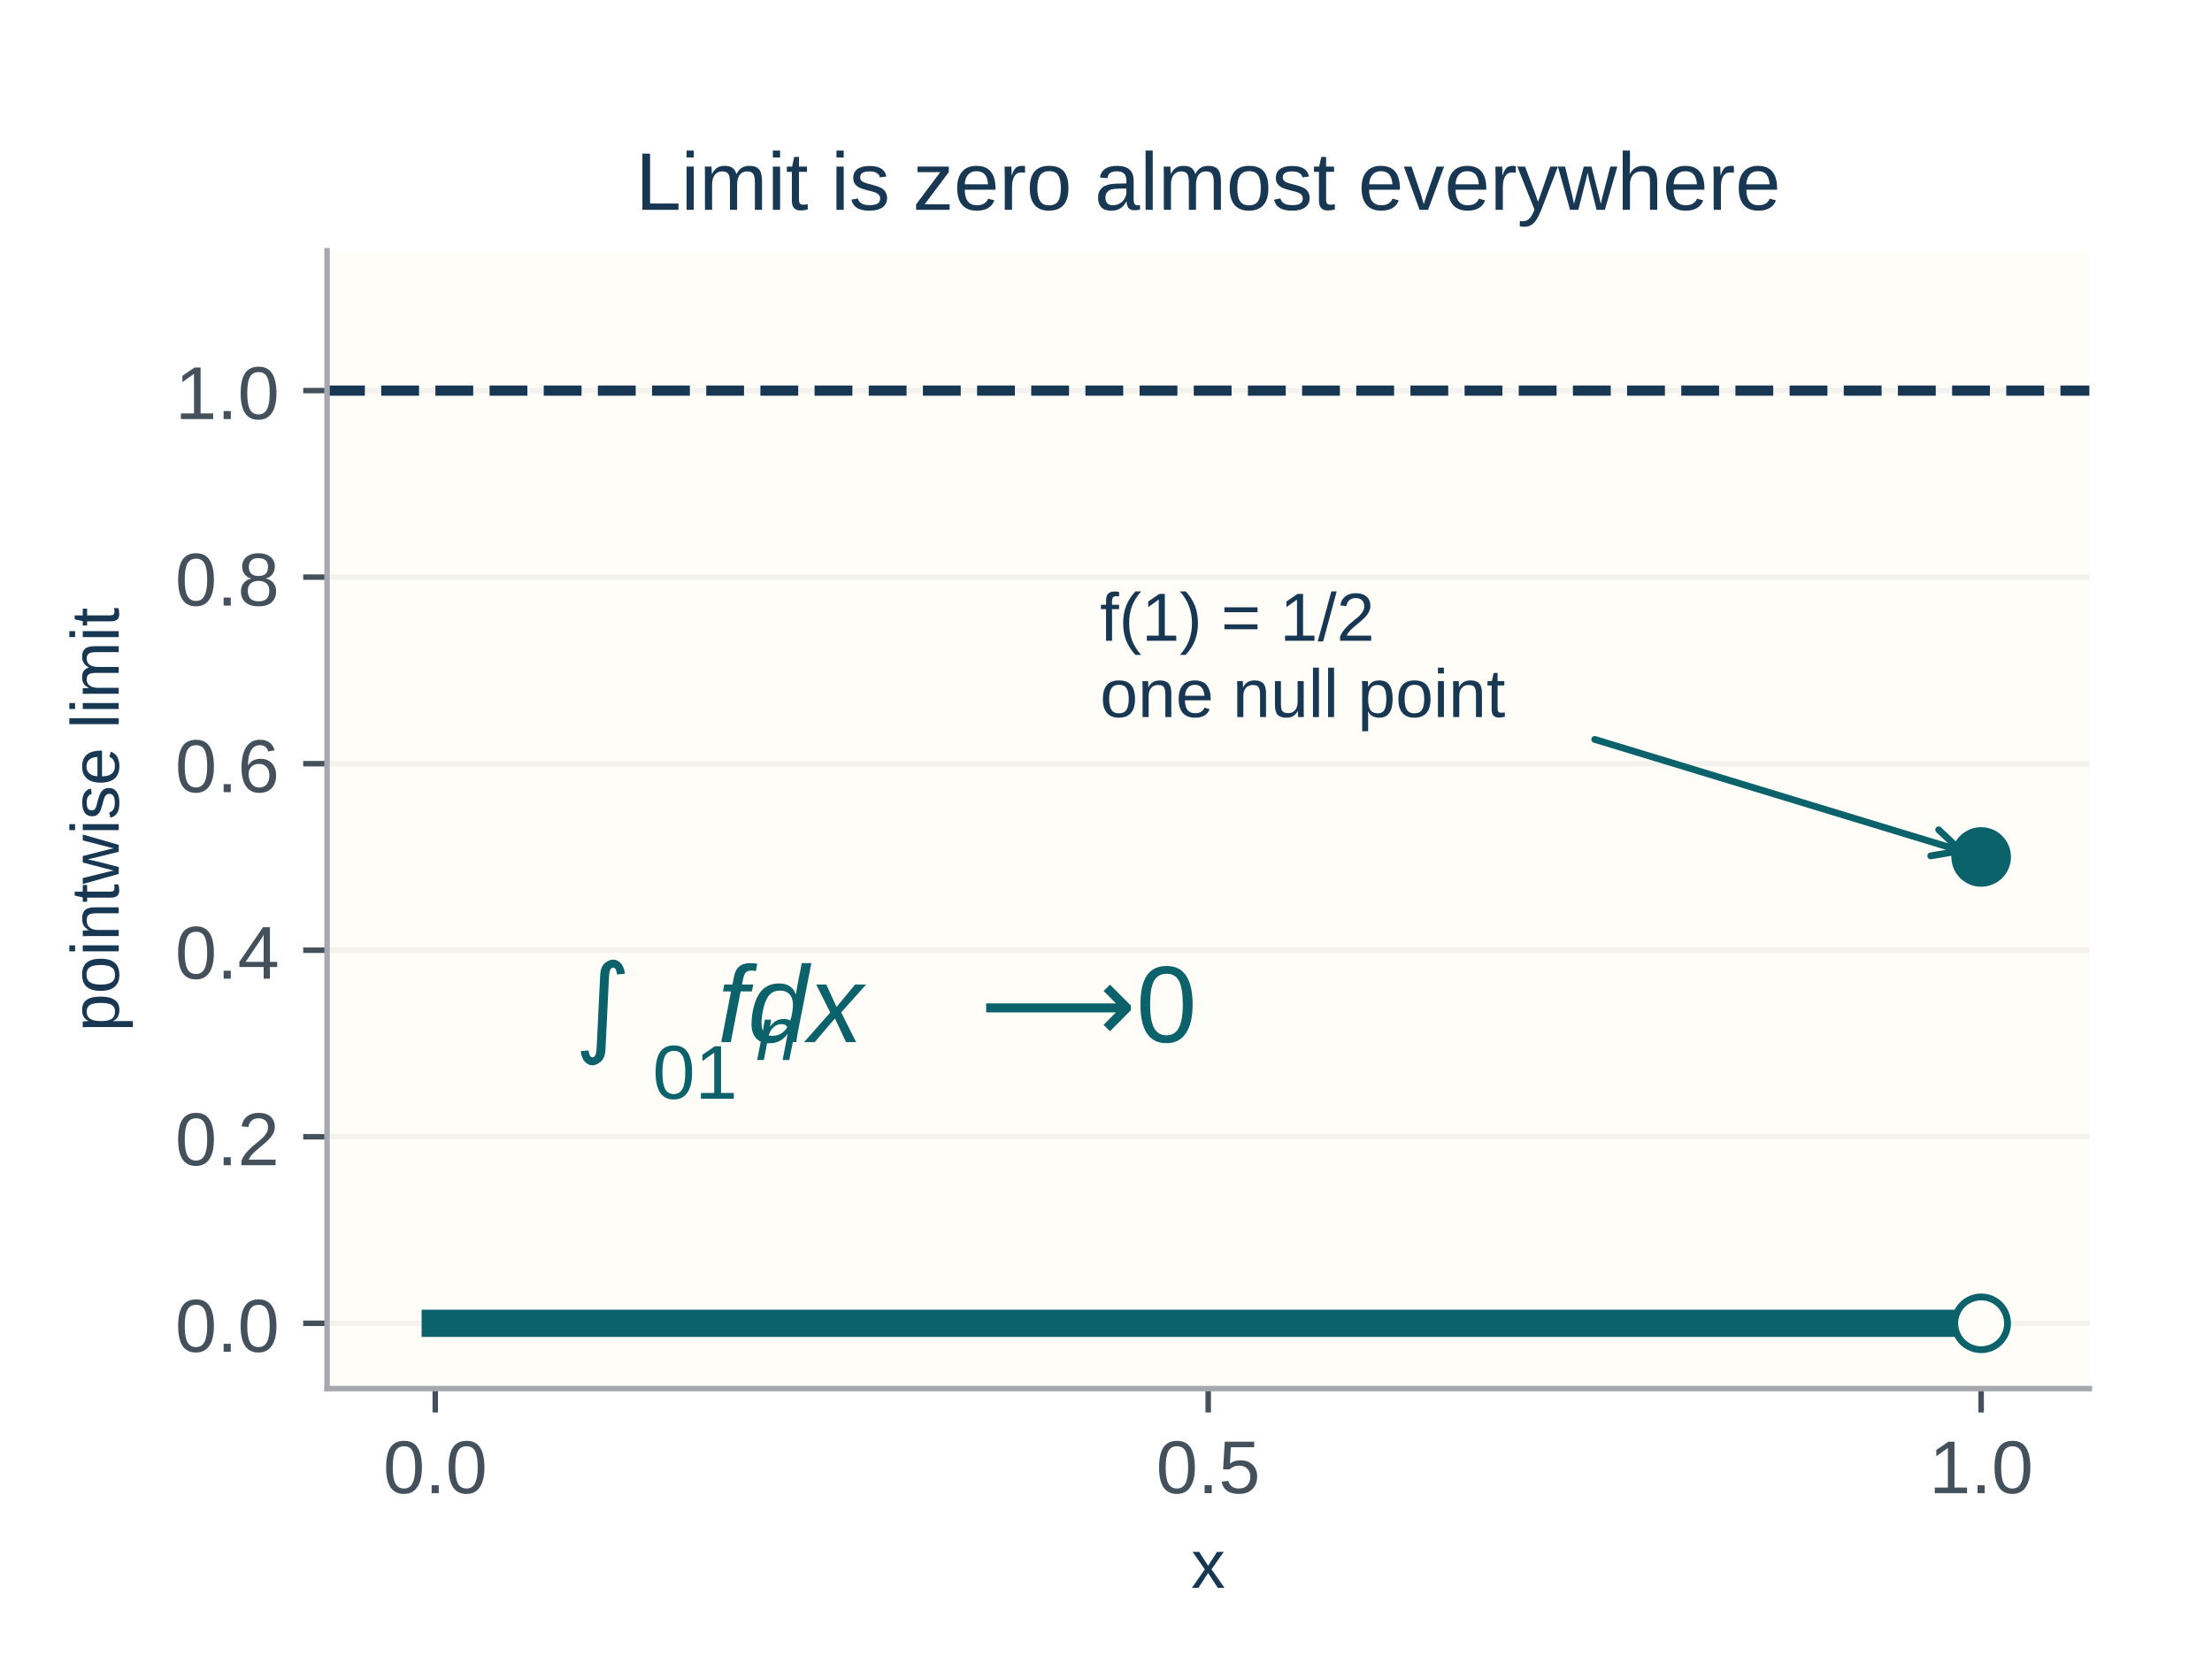
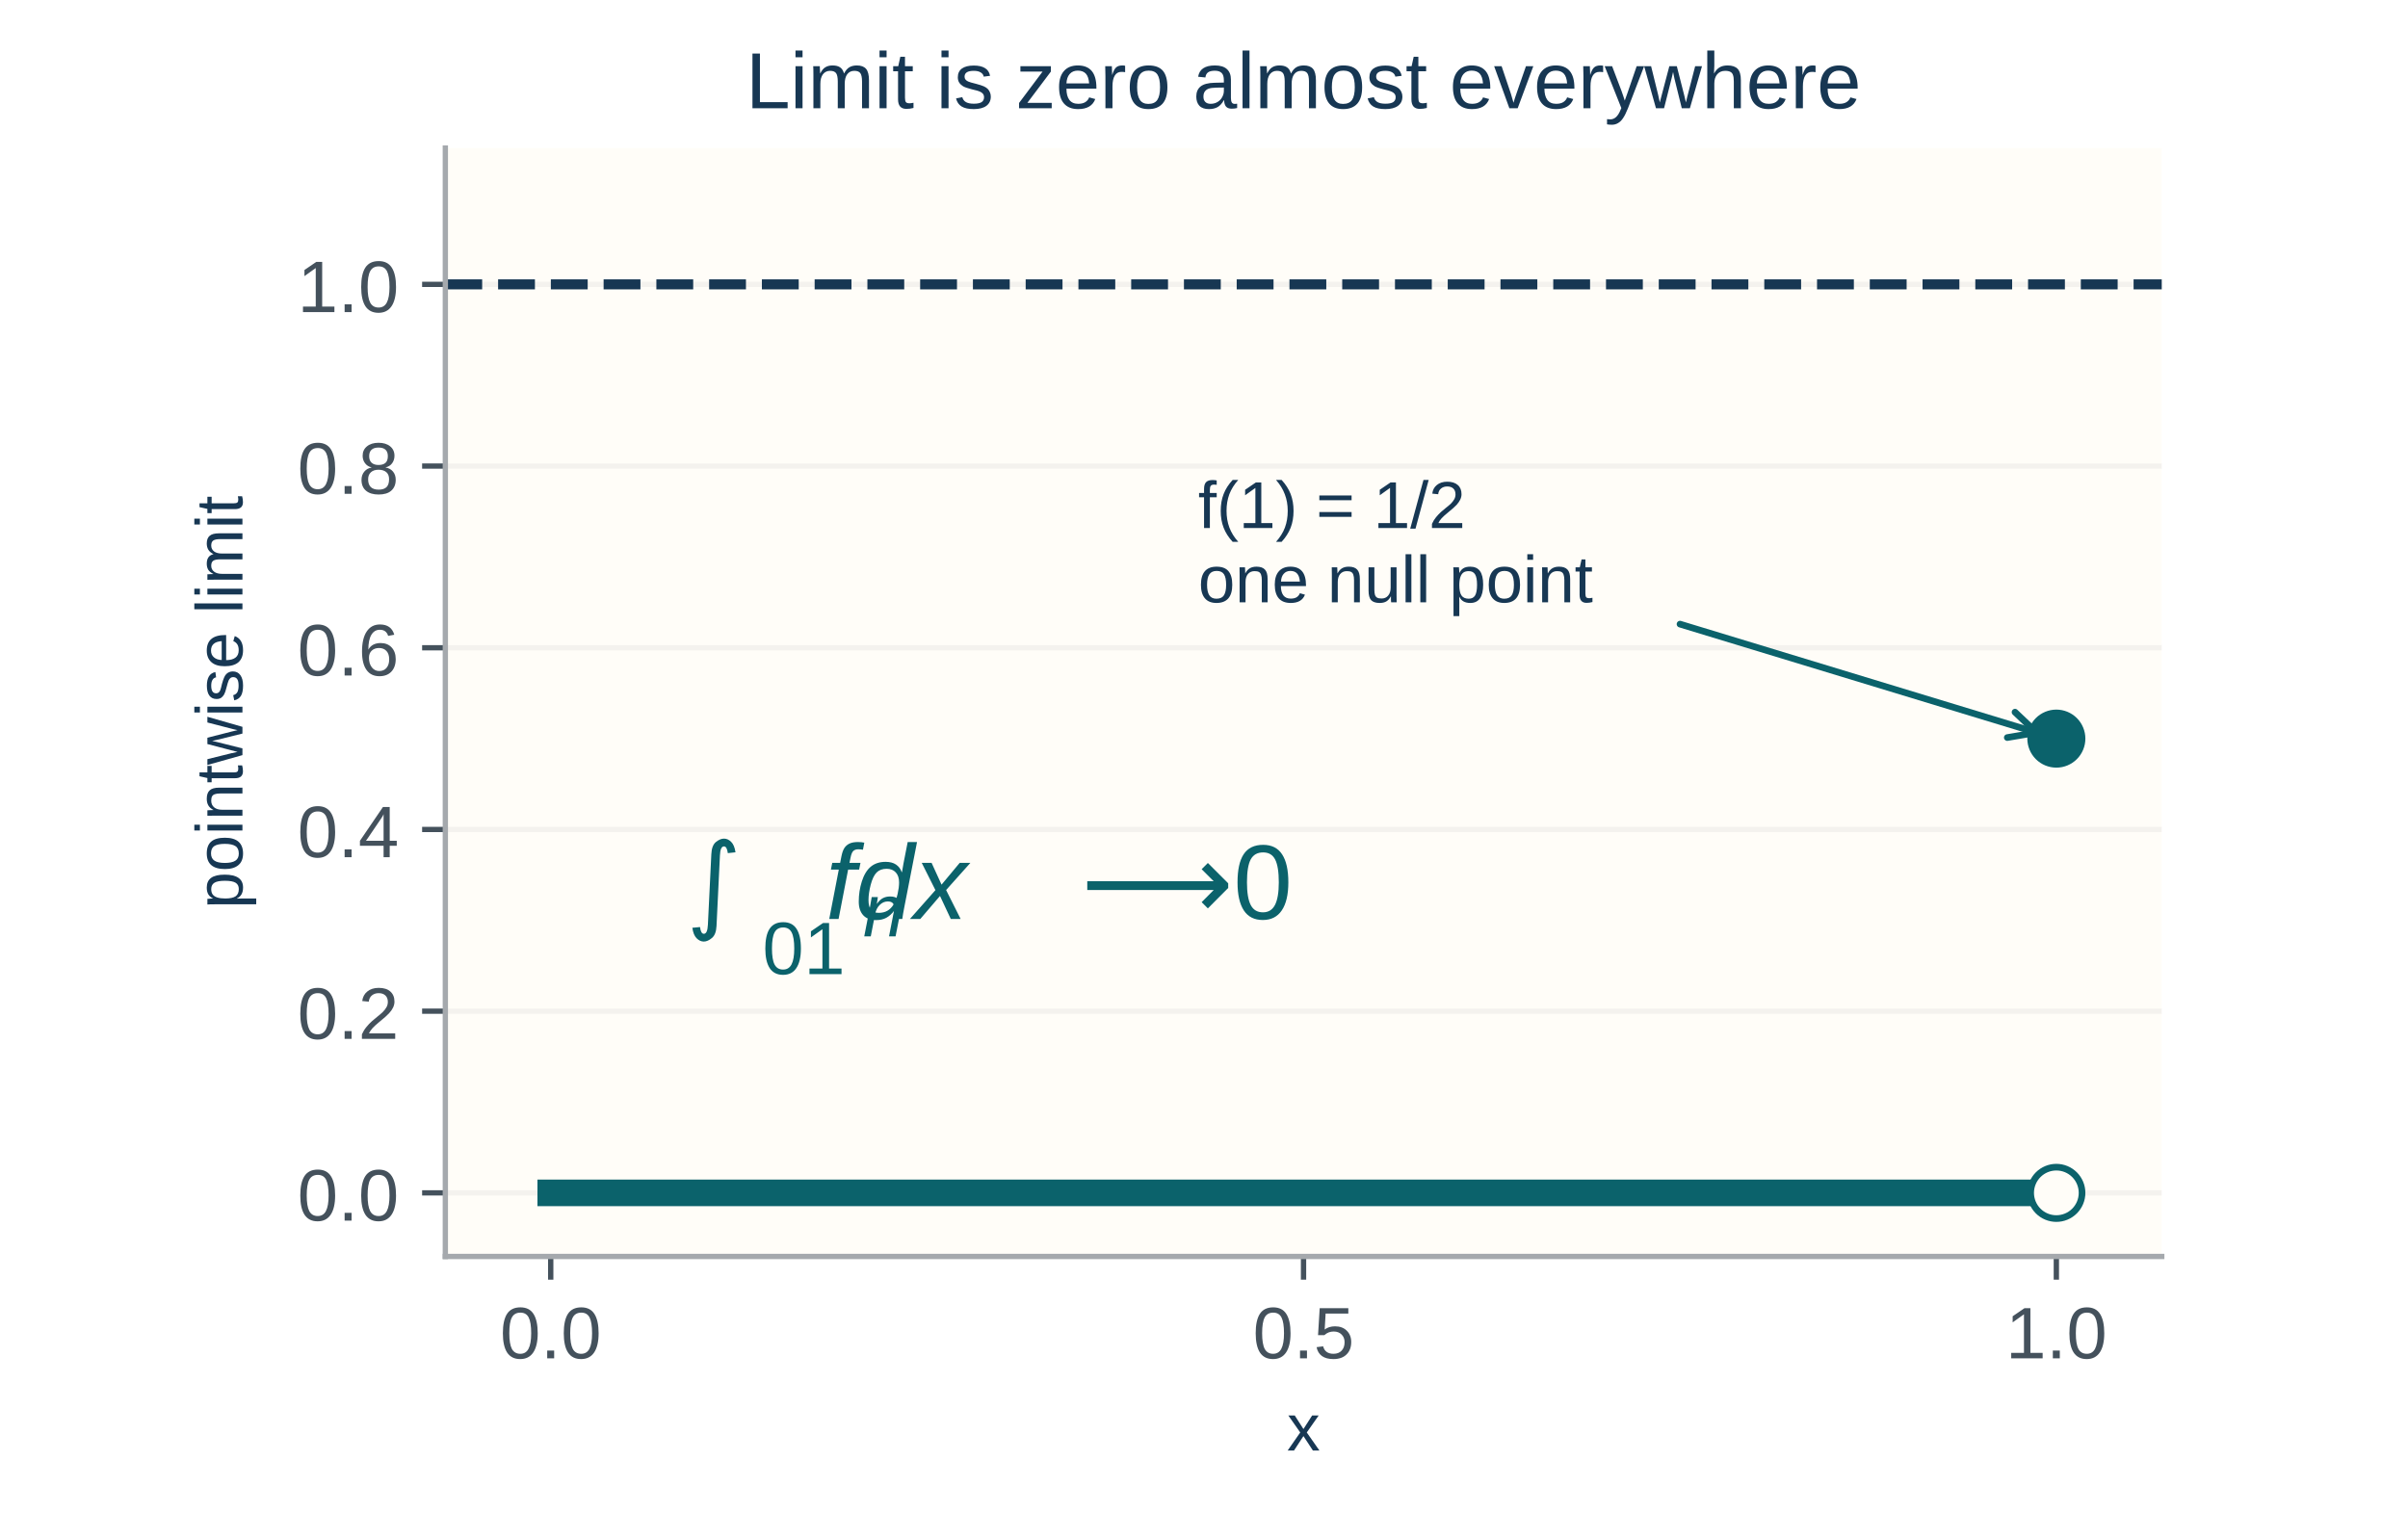
- <svg xmlns="http://www.w3.org/2000/svg" xmlns:xlink="http://www.w3.org/1999/xlink" version="1.1" viewBox="341.368 28 324.644 246.364" width="324.644" height="246.364">
+ <svg xmlns="http://www.w3.org/2000/svg" xmlns:xlink="http://www.w3.org/1999/xlink" version="1.1" viewBox="341.368 0 324.644 227.882" width="324.644" height="203.882">
  <defs>
    <style type="text/css">*{stroke-linecap:butt;stroke-linejoin:round;}</style>
    <path d="M 0 0  L 0 3.5  " id="m9206b47636" style="stroke:#44515c;stroke-width:0.8;" />
    <path d="M 0 0  L -3.5 0  " id="m163455e4a3" style="stroke:#44515c;stroke-width:0.8;" />
    <path d="M 0 3.873  C 1.027 3.873 2.012 3.465 2.739 2.739  C 3.465 2.012 3.873 1.027 3.873 0  C 3.873 -1.027 3.465 -2.012 2.739 -2.739  C 2.012 -3.465 1.027 -3.873 0 -3.873  C -1.027 -3.873 -2.012 -3.465 -2.739 -2.739  C -3.465 -2.012 -3.873 -1.027 -3.873 0  C -3.873 1.027 -3.465 2.012 -2.739 2.739  C -2.012 3.465 -1.027 3.873 0 3.873  z " id="m7b36602e35" style="stroke:#0b626b;" />
    <path d="M 0 3.873  C 1.027 3.873 2.012 3.465 2.739 2.739  C 3.465 2.012 3.873 1.027 3.873 0  C 3.873 -1.027 3.465 -2.012 2.739 -2.739  C 2.012 -3.465 1.027 -3.873 0 -3.873  C -1.027 -3.873 -2.012 -3.465 -2.739 -2.739  C -3.465 -2.012 -3.873 -1.027 -3.873 0  C -3.873 1.027 -3.465 2.012 -2.739 2.739  C -2.012 3.465 -1.027 3.873 0 3.873  z " id="m92f8622de1" style="stroke:#0b626b;" />
-     <clipPath id="p02fc02d4ee">
-       <rect height="167.04" width="258.644" x="45.372" y="64.8" />
+     <clipPath id="p9e3a4a6474">
+       <rect height="167.04" width="258.644" x="45.372" y="22.318" />
    </clipPath>
-     <clipPath id="p8276572414">
-       <rect height="167.04" width="258.644" x="389.368" y="64.8" />
+     <clipPath id="p5ac4b57a66">
+       <rect height="167.04" width="258.644" x="389.368" y="22.318" />
    </clipPath>
  </defs>
  <g id="axes_2">
-     <g id="patch_5">
-       <path d="M 389.368 231.84  L 648.012 231.84  L 648.012 64.8  L 389.368 64.8  z " style="fill:#fffdf8;" />
+     <g id="patch_9">
+       <path d="M 389.368 189.358  L 648.012 189.358  L 648.012 22.318  L 389.368 22.318  z " style="fill:#fffdf8;" />
    </g>
    <g id="matplotlib.axis_3">
      <g id="xtick_4">
-         <g id="line2d_31">
+         <g id="line2d_21">
          <g>
-             <use style="fill:#44515c;stroke:#44515c;stroke-width:0.8;" x="405.249" xlink:href="#m9206b47636" y="231.84" />
+             <use style="fill:#44515c;stroke:#44515c;stroke-width:0.8;" x="405.249" xlink:href="#m9206b47636" y="189.358" />
          </g>
        </g>
        <g id="text_18">
-           <text style="fill:#44515c;font-family:Arial, sans-serif;font-size:11px;font-stretch:normal;font-style:normal;font-weight:normal;text-anchor:middle;" transform="rotate(-0, 405.2494, 247.1983)" x="405.249" y="247.198">0.0</text>
+           <text style="fill:#44515c;font-family:Arial, sans-serif;font-size:11px;font-stretch:normal;font-style:normal;font-weight:normal;text-anchor:middle;" transform="rotate(-0, 405.2494, 204.7164)" x="405.249" y="204.716">0.0</text>
        </g>
      </g>
      <g id="xtick_5">
-         <g id="line2d_32">
+         <g id="line2d_22">
          <g>
-             <use style="fill:#44515c;stroke:#44515c;stroke-width:0.8;" x="518.69" xlink:href="#m9206b47636" y="231.84" />
+             <use style="fill:#44515c;stroke:#44515c;stroke-width:0.8;" x="518.69" xlink:href="#m9206b47636" y="189.358" />
          </g>
        </g>
        <g id="text_19">
-           <text style="fill:#44515c;font-family:Arial, sans-serif;font-size:11px;font-stretch:normal;font-style:normal;font-weight:normal;text-anchor:middle;" transform="rotate(-0, 518.6897, 247.1983)" x="518.69" y="247.198">0.5</text>
+           <text style="fill:#44515c;font-family:Arial, sans-serif;font-size:11px;font-stretch:normal;font-style:normal;font-weight:normal;text-anchor:middle;" transform="rotate(-0, 518.6897, 204.7164)" x="518.69" y="204.716">0.5</text>
        </g>
      </g>
      <g id="xtick_6">
-         <g id="line2d_33">
+         <g id="line2d_23">
          <g>
-             <use style="fill:#44515c;stroke:#44515c;stroke-width:0.8;" x="632.13" xlink:href="#m9206b47636" y="231.84" />
+             <use style="fill:#44515c;stroke:#44515c;stroke-width:0.8;" x="632.13" xlink:href="#m9206b47636" y="189.358" />
          </g>
        </g>
        <g id="text_20">
-           <text style="fill:#44515c;font-family:Arial, sans-serif;font-size:11px;font-stretch:normal;font-style:normal;font-weight:normal;text-anchor:middle;" transform="rotate(-0, 632.1299, 247.1983)" x="632.13" y="247.198">1.0</text>
+           <text style="fill:#44515c;font-family:Arial, sans-serif;font-size:11px;font-stretch:normal;font-style:normal;font-weight:normal;text-anchor:middle;" transform="rotate(-0, 632.1299, 204.7164)" x="632.13" y="204.716">1.0</text>
        </g>
      </g>
      <g id="text_21">
-         <text style="fill:#173753;font-family:Arial, sans-serif;font-size:10px;font-stretch:normal;font-style:normal;font-weight:normal;text-anchor:middle;" transform="rotate(-0, 518.6897, 261.0844)" x="518.69" y="261.084">x</text>
+         <text style="fill:#173753;font-family:Arial, sans-serif;font-size:10px;font-stretch:normal;font-style:normal;font-weight:normal;text-anchor:middle;" transform="rotate(-0, 518.6897, 218.6025)" x="518.69" y="218.602">x</text>
      </g>
    </g>
    <g id="matplotlib.axis_4">
      <g id="ytick_7">
+         <g id="line2d_24">
+           <path clip-path="url(#p5ac4b57a66)" d="M 389.368 179.774  L 648.012 179.774  " style="fill:none;stroke:#b0b0b0;stroke-linecap:square;stroke-opacity:0.13;stroke-width:0.8;" />
+         </g>
+         <g id="line2d_25">
+           <g>
+             <use style="fill:#44515c;stroke:#44515c;stroke-width:0.8;" x="389.368" xlink:href="#m163455e4a3" y="179.774" />
+           </g>
+         </g>
+         <g id="text_22">
+           <text style="fill:#44515c;font-family:Arial, sans-serif;font-size:11px;font-stretch:normal;font-style:normal;font-weight:normal;text-anchor:end;" transform="rotate(-0, 382.3678, 183.953)" x="382.368" y="183.953">0.0</text>
+         </g>
+       </g>
+       <g id="ytick_8">
+         <g id="line2d_26">
+           <path clip-path="url(#p5ac4b57a66)" d="M 389.368 152.39  L 648.012 152.39  " style="fill:none;stroke:#b0b0b0;stroke-linecap:square;stroke-opacity:0.13;stroke-width:0.8;" />
+         </g>
+         <g id="line2d_27">
+           <g>
+             <use style="fill:#44515c;stroke:#44515c;stroke-width:0.8;" x="389.368" xlink:href="#m163455e4a3" y="152.39" />
+           </g>
+         </g>
+         <g id="text_23">
+           <text style="fill:#44515c;font-family:Arial, sans-serif;font-size:11px;font-stretch:normal;font-style:normal;font-weight:normal;text-anchor:end;" transform="rotate(-0, 382.3678, 156.5694)" x="382.368" y="156.569">0.2</text>
+         </g>
+       </g>
+       <g id="ytick_9">
+         <g id="line2d_28">
+           <path clip-path="url(#p5ac4b57a66)" d="M 389.368 125.007  L 648.012 125.007  " style="fill:none;stroke:#b0b0b0;stroke-linecap:square;stroke-opacity:0.13;stroke-width:0.8;" />
+         </g>
+         <g id="line2d_29">
+           <g>
+             <use style="fill:#44515c;stroke:#44515c;stroke-width:0.8;" x="389.368" xlink:href="#m163455e4a3" y="125.007" />
+           </g>
+         </g>
+         <g id="text_24">
+           <text style="fill:#44515c;font-family:Arial, sans-serif;font-size:11px;font-stretch:normal;font-style:normal;font-weight:normal;text-anchor:end;" transform="rotate(-0, 382.3678, 129.1858)" x="382.368" y="129.186">0.4</text>
+         </g>
+       </g>
+       <g id="ytick_10">
+         <g id="line2d_30">
+           <path clip-path="url(#p5ac4b57a66)" d="M 389.368 97.623  L 648.012 97.623  " style="fill:none;stroke:#b0b0b0;stroke-linecap:square;stroke-opacity:0.13;stroke-width:0.8;" />
+         </g>
+         <g id="line2d_31">
+           <g>
+             <use style="fill:#44515c;stroke:#44515c;stroke-width:0.8;" x="389.368" xlink:href="#m163455e4a3" y="97.623" />
+           </g>
+         </g>
+         <g id="text_25">
+           <text style="fill:#44515c;font-family:Arial, sans-serif;font-size:11px;font-stretch:normal;font-style:normal;font-weight:normal;text-anchor:end;" transform="rotate(-0, 382.3678, 101.8022)" x="382.368" y="101.802">0.6</text>
+         </g>
+       </g>
+       <g id="ytick_11">
+         <g id="line2d_32">
+           <path clip-path="url(#p5ac4b57a66)" d="M 389.368 70.239  L 648.012 70.239  " style="fill:none;stroke:#b0b0b0;stroke-linecap:square;stroke-opacity:0.13;stroke-width:0.8;" />
+         </g>
+         <g id="line2d_33">
+           <g>
+             <use style="fill:#44515c;stroke:#44515c;stroke-width:0.8;" x="389.368" xlink:href="#m163455e4a3" y="70.239" />
+           </g>
+         </g>
+         <g id="text_26">
+           <text style="fill:#44515c;font-family:Arial, sans-serif;font-size:11px;font-stretch:normal;font-style:normal;font-weight:normal;text-anchor:end;" transform="rotate(-0, 382.3678, 74.41858)" x="382.368" y="74.419">0.8</text>
+         </g>
+       </g>
+       <g id="ytick_12">
        <g id="line2d_34">
-           <path clip-path="url(#p8276572414)" d="M 389.368 222.256  L 648.012 222.256  " style="fill:none;stroke:#b0b0b0;stroke-linecap:square;stroke-opacity:0.13;stroke-width:0.8;" />
+           <path clip-path="url(#p5ac4b57a66)" d="M 389.368 42.856  L 648.012 42.856  " style="fill:none;stroke:#b0b0b0;stroke-linecap:square;stroke-opacity:0.13;stroke-width:0.8;" />
        </g>
        <g id="line2d_35">
          <g>
-             <use style="fill:#44515c;stroke:#44515c;stroke-width:0.8;" x="389.368" xlink:href="#m163455e4a3" y="222.256" />
-           </g>
-         </g>
-         <g id="text_22">
-           <text style="fill:#44515c;font-family:Arial, sans-serif;font-size:11px;font-stretch:normal;font-style:normal;font-weight:normal;text-anchor:end;" transform="rotate(-0, 382.3678, 226.4349)" x="382.368" y="226.435">0.0</text>
-         </g>
-       </g>
-       <g id="ytick_8">
-         <g id="line2d_36">
-           <path clip-path="url(#p8276572414)" d="M 389.368 194.872  L 648.012 194.872  " style="fill:none;stroke:#b0b0b0;stroke-linecap:square;stroke-opacity:0.13;stroke-width:0.8;" />
-         </g>
-         <g id="line2d_37">
-           <g>
-             <use style="fill:#44515c;stroke:#44515c;stroke-width:0.8;" x="389.368" xlink:href="#m163455e4a3" y="194.872" />
-           </g>
-         </g>
-         <g id="text_23">
-           <text style="fill:#44515c;font-family:Arial, sans-serif;font-size:11px;font-stretch:normal;font-style:normal;font-weight:normal;text-anchor:end;" transform="rotate(-0, 382.3678, 199.0513)" x="382.368" y="199.051">0.2</text>
-         </g>
-       </g>
-       <g id="ytick_9">
-         <g id="line2d_38">
-           <path clip-path="url(#p8276572414)" d="M 389.368 167.489  L 648.012 167.489  " style="fill:none;stroke:#b0b0b0;stroke-linecap:square;stroke-opacity:0.13;stroke-width:0.8;" />
-         </g>
-         <g id="line2d_39">
-           <g>
-             <use style="fill:#44515c;stroke:#44515c;stroke-width:0.8;" x="389.368" xlink:href="#m163455e4a3" y="167.489" />
-           </g>
-         </g>
-         <g id="text_24">
-           <text style="fill:#44515c;font-family:Arial, sans-serif;font-size:11px;font-stretch:normal;font-style:normal;font-weight:normal;text-anchor:end;" transform="rotate(-0, 382.3678, 171.6677)" x="382.368" y="171.668">0.4</text>
-         </g>
-       </g>
-       <g id="ytick_10">
-         <g id="line2d_40">
-           <path clip-path="url(#p8276572414)" d="M 389.368 140.105  L 648.012 140.105  " style="fill:none;stroke:#b0b0b0;stroke-linecap:square;stroke-opacity:0.13;stroke-width:0.8;" />
-         </g>
-         <g id="line2d_41">
-           <g>
-             <use style="fill:#44515c;stroke:#44515c;stroke-width:0.8;" x="389.368" xlink:href="#m163455e4a3" y="140.105" />
-           </g>
-         </g>
-         <g id="text_25">
-           <text style="fill:#44515c;font-family:Arial, sans-serif;font-size:11px;font-stretch:normal;font-style:normal;font-weight:normal;text-anchor:end;" transform="rotate(-0, 382.3678, 144.2841)" x="382.368" y="144.284">0.6</text>
-         </g>
-       </g>
-       <g id="ytick_11">
-         <g id="line2d_42">
-           <path clip-path="url(#p8276572414)" d="M 389.368 112.721  L 648.012 112.721  " style="fill:none;stroke:#b0b0b0;stroke-linecap:square;stroke-opacity:0.13;stroke-width:0.8;" />
-         </g>
-         <g id="line2d_43">
-           <g>
-             <use style="fill:#44515c;stroke:#44515c;stroke-width:0.8;" x="389.368" xlink:href="#m163455e4a3" y="112.721" />
-           </g>
-         </g>
-         <g id="text_26">
-           <text style="fill:#44515c;font-family:Arial, sans-serif;font-size:11px;font-stretch:normal;font-style:normal;font-weight:normal;text-anchor:end;" transform="rotate(-0, 382.3678, 116.9005)" x="382.368" y="116.9">0.8</text>
-         </g>
-       </g>
-       <g id="ytick_12">
-         <g id="line2d_44">
-           <path clip-path="url(#p8276572414)" d="M 389.368 85.338  L 648.012 85.338  " style="fill:none;stroke:#b0b0b0;stroke-linecap:square;stroke-opacity:0.13;stroke-width:0.8;" />
-         </g>
-         <g id="line2d_45">
-           <g>
-             <use style="fill:#44515c;stroke:#44515c;stroke-width:0.8;" x="389.368" xlink:href="#m163455e4a3" y="85.338" />
+             <use style="fill:#44515c;stroke:#44515c;stroke-width:0.8;" x="389.368" xlink:href="#m163455e4a3" y="42.856" />
          </g>
        </g>
        <g id="text_27">
-           <text style="fill:#44515c;font-family:Arial, sans-serif;font-size:11px;font-stretch:normal;font-style:normal;font-weight:normal;text-anchor:end;" transform="rotate(-0, 382.3678, 89.51685)" x="382.368" y="89.517">1.0</text>
+           <text style="fill:#44515c;font-family:Arial, sans-serif;font-size:11px;font-stretch:normal;font-style:normal;font-weight:normal;text-anchor:end;" transform="rotate(-0, 382.3678, 47.03497)" x="382.368" y="47.035">1.0</text>
        </g>
      </g>
      <g id="text_28">
-         <text style="fill:#173753;font-family:Arial, sans-serif;font-size:10px;font-stretch:normal;font-style:normal;font-weight:normal;text-anchor:middle;" transform="rotate(-90, 358.7947, 148.32)" x="358.795" y="148.32">pointwise limit</text>
+         <text style="fill:#173753;font-family:Arial, sans-serif;font-size:10px;font-stretch:normal;font-style:normal;font-weight:normal;text-anchor:middle;" transform="rotate(-90, 358.7947, 105.8381)" x="358.795" y="105.838">pointwise limit</text>
      </g>
    </g>
-     <g id="line2d_46">
-       <path clip-path="url(#p8276572414)" d="M 389.368 85.338  L 648.012 85.338  " style="fill:none;stroke:#173753;stroke-dasharray:5.55,2.4;stroke-dashoffset:0;stroke-width:1.5;" />
+     <g id="line2d_36">
+       <path clip-path="url(#p5ac4b57a66)" d="M 389.368 42.856  L 648.012 42.856  " style="fill:none;stroke:#173753;stroke-dasharray:5.55,2.4;stroke-dashoffset:0;stroke-width:1.5;" />
    </g>
-     <g id="line2d_47">
-       <path clip-path="url(#p8276572414)" d="M 405.249 222.256  L 632.13 222.256  " style="fill:none;stroke:#0b626b;stroke-linecap:square;stroke-width:4;" />
+     <g id="line2d_37">
+       <path clip-path="url(#p5ac4b57a66)" d="M 405.249 179.774  L 632.13 179.774  " style="fill:none;stroke:#0b626b;stroke-linecap:square;stroke-width:4;" />
    </g>
-     <g id="patch_6">
-       <path d="M 389.368 231.84  L 389.368 64.8  " style="fill:none;stroke:#a5a9ad;stroke-linecap:square;stroke-linejoin:miter;stroke-width:0.8;" />
+     <g id="patch_10">
+       <path d="M 389.368 189.358  L 389.368 22.318  " style="fill:none;stroke:#a5a9ad;stroke-linecap:square;stroke-linejoin:miter;stroke-width:0.8;" />
    </g>
-     <g id="patch_7">
-       <path d="M 389.368 231.84  L 648.012 231.84  " style="fill:none;stroke:#a5a9ad;stroke-linecap:square;stroke-linejoin:miter;stroke-width:0.8;" />
+     <g id="patch_11">
+       <path d="M 389.368 189.358  L 648.012 189.358  " style="fill:none;stroke:#a5a9ad;stroke-linecap:square;stroke-linejoin:miter;stroke-width:0.8;" />
    </g>
-     <g id="patch_8">
-       <path d="M 575.42 136.542  Q 602.818 144.878 629.146 152.889  " style="fill:none;stroke:#0b626b;stroke-linecap:round;" />
-       <path d="M 625.902 149.811  L 629.146 152.889  L 624.737 153.638  " style="fill:none;stroke:#0b626b;stroke-linecap:round;" />
+     <g id="patch_12">
+       <path d="M 575.42 94.06  Q 602.818 102.396 629.146 110.407  " style="fill:none;stroke:#0b626b;stroke-linecap:round;" />
+       <path d="M 625.902 107.329  L 629.146 110.407  L 624.737 111.156  " style="fill:none;stroke:#0b626b;stroke-linecap:round;" />
    </g>
    <g id="text_29">
-       <text style="fill:#173753;font-family:Arial, sans-serif;font-size:10px;font-stretch:normal;font-style:normal;font-weight:normal;" transform="translate(502.808 122.0612)">f(1) = 1/2</text>
-       <text style="fill:#173753;font-family:Arial, sans-serif;font-size:10px;font-stretch:normal;font-style:normal;font-weight:normal;" transform="translate(502.808 133.259)">one null point</text>
+       <text style="fill:#173753;font-family:Arial, sans-serif;font-size:10px;font-stretch:normal;font-style:normal;font-weight:normal;" transform="translate(502.808 79.57933)">f(1) = 1/2</text>
+       <text style="fill:#173753;font-family:Arial, sans-serif;font-size:10px;font-stretch:normal;font-style:normal;font-weight:normal;" transform="translate(502.808 90.77714)">one null point</text>
    </g>
    <g id="text_30">
-       <g style="fill:#0b626b;" transform="translate(425.6687 181.1803)">
+       <g style="fill:#0b626b;" transform="translate(425.6687 138.6985)">
        <text>
          <tspan style="font-family:DejaVu Sans Display;font-size:16px;font-style:display;font-weight:display;" x="0" y="-0.205">∫</tspan>
          <tspan style="font-family:Arial, sans-serif;font-size:11.2px;font-style:book;font-weight:book;" x="11.482 13.879" y="8.108 -13.83">01</tspan>
          <tspan style="font-family:Arial, sans-serif;font-size:16px;font-style:oblique;font-weight:oblique;" x="21.005 36.771 46.928" y="-0.205">fdx</tspan>
          <tspan style="font-family:Arial, sans-serif;font-size:11.2px;font-style:oblique;font-weight:oblique;" x="26.638" y="2.42">n</tspan>
          <tspan style="font-family:Arial, sans-serif;font-size:16px;font-style:book;font-weight:book;" x="59.513 85.568" y="-0.205">⟶0</tspan>
        </text>
      </g>
    </g>
    <g id="text_31">
-       <text style="fill:#173753;font-family:Arial, sans-serif;font-size:12px;font-stretch:normal;font-style:normal;font-weight:normal;text-anchor:middle;" transform="rotate(-0, 518.6897, 58.8)" x="518.69" y="58.8">Limit is zero almost everywhere</text>
+       <text style="fill:#173753;font-family:Arial, sans-serif;font-size:12px;font-stretch:normal;font-style:normal;font-weight:normal;text-anchor:middle;" transform="rotate(-0, 518.6897, 16.31812)" x="518.69" y="16.318">Limit is zero almost everywhere</text>
    </g>
    <g id="PathCollection_1">
-       <g clip-path="url(#p8276572414)">
-         <use style="fill:#fffdf8;stroke:#0b626b;" x="632.13" xlink:href="#m7b36602e35" y="222.256" />
+       <g clip-path="url(#p5ac4b57a66)">
+         <use style="fill:#fffdf8;stroke:#0b626b;" x="632.13" xlink:href="#m7b36602e35" y="179.774" />
      </g>
    </g>
    <g id="PathCollection_2">
-       <g clip-path="url(#p8276572414)">
-         <use style="fill:#0b626b;stroke:#0b626b;" x="632.13" xlink:href="#m92f8622de1" y="153.797" />
+       <g clip-path="url(#p5ac4b57a66)">
+         <use style="fill:#0b626b;stroke:#0b626b;" x="632.13" xlink:href="#m92f8622de1" y="111.315" />
      </g>
    </g>
  </g>
</svg>
